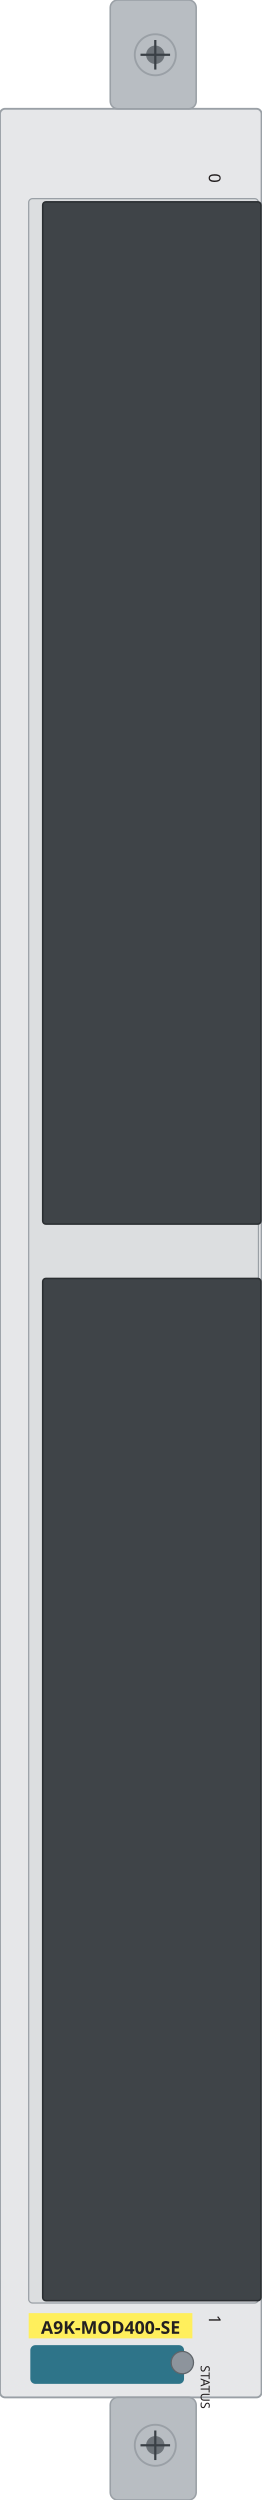
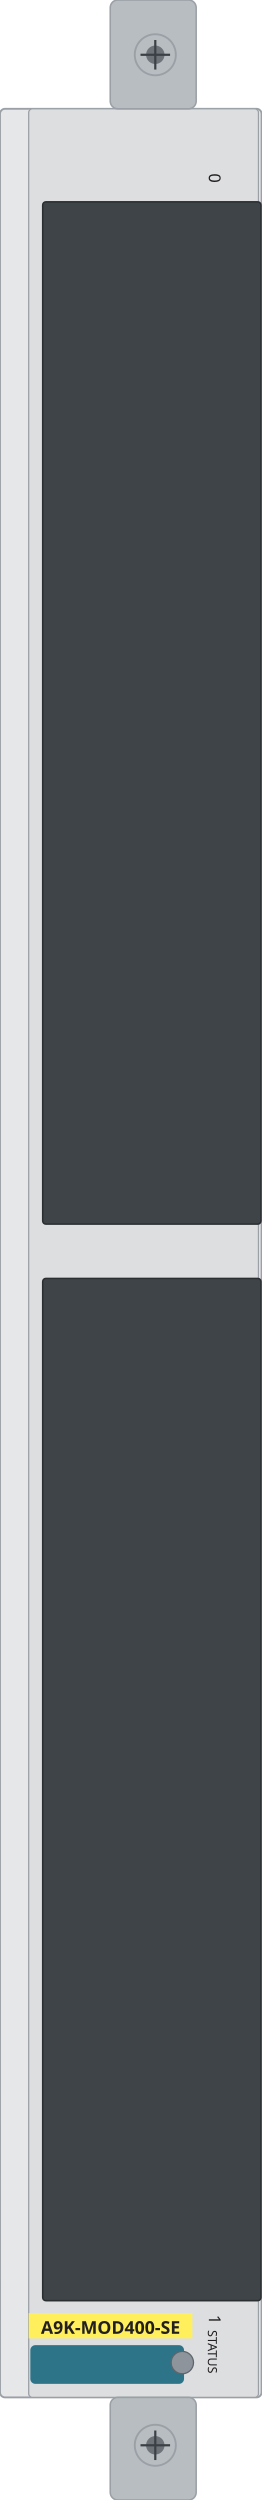
<svg xmlns="http://www.w3.org/2000/svg" width="41.4mm" height="395.7mm" viewBox="0 0 41.4 395.7">
  <rect id="plate" x="0" y="17.22" width="41.4" height="362.24" rx="0.8" fill="#e6e7e9" stroke="#9aa0a6" stroke-width="0.3" />
-   <rect x="4.54" y="31.44" width="36.37" height="333.08" rx="0.6" fill="#dcdee0" stroke="#9aa0a6" stroke-width="0.2" />
+   <rect x="4.54" y="17.22" width="36.37" height="362.24" rx="0.6" fill="#dcdee0" stroke="#9aa0a6" stroke-width="0.2" />
  <rect id="bay-0" x="6.76" y="31.95" width="34.54" height="161.8" rx="0.5" fill="#3f4448" stroke="#2a2e31" stroke-width="0.25" />
  <rect id="bay-1" x="6.76" y="202.35" width="34.54" height="161.8" rx="0.5" fill="#3f4448" stroke="#2a2e31" stroke-width="0.25" />
  <rect x="17.45" y="0" width="13.6" height="17.22" rx="1.2" fill="#b8bdc2" stroke="#9aa0a6" stroke-width="0.25" />
  <rect x="17.45" y="379.46" width="13.6" height="16.24" rx="1.2" fill="#b8bdc2" stroke="#9aa0a6" stroke-width="0.25" />
  <g>
    <circle cx="24.58" cy="8.67" r="3.25" fill="#b8bdc2" stroke="#9aa0a6" stroke-width="0.3" />
    <circle cx="24.58" cy="8.67" r="1.46" fill="#6d7379" />
    <path d="M 22.24 8.67 H 26.92 M 24.58 6.33 V 11.01" stroke="#3a4046" stroke-width="0.35" fill="none" />
  </g>
  <g>
    <circle cx="24.58" cy="387.04" r="3.25" fill="#b8bdc2" stroke="#9aa0a6" stroke-width="0.3" />
    <circle cx="24.58" cy="387.04" r="1.46" fill="#6d7379" />
    <path d="M 22.24 387.04 H 26.92 M 24.58 384.7 V 389.38" stroke="#3a4046" stroke-width="0.35" fill="none" />
  </g>
  <rect x="4.8" y="371.19" width="24.33" height="6.13" rx="0.8" fill="#2e7489" />
  <circle id="status" cx="28.86" cy="373.95" r="1.77" fill="var(--led-color, #8d949c)" stroke="#5f6469" stroke-width="0.2" />
  <g id="silkscreen">
    <rect x="4.54" y="366.12" width="25.91" height="4.0" fill="#ffef5c" />
    <text x="17.5" y="369.4" font-family="sans-serif" font-size="2.8" font-weight="bold" text-anchor="middle" fill="#231f20">A9K-MOD400-SE</text>
-     <text x="31.76" y="374.38" transform="rotate(90 31.76 374.38)" font-family="sans-serif" font-size="2.0" fill="#231f20">STATUS</text>
+     <text x="32.9" y="368.8" transform="rotate(90 32.9 368.8)" font-family="sans-serif" font-size="2.0" fill="#231f20">STATUS</text>
    <text x="33.06" y="27.45" transform="rotate(90 33.06 27.45)" font-family="sans-serif" font-size="2.6" fill="#231f20">0</text>
    <text x="33.06" y="366.39" transform="rotate(90 33.06 366.39)" font-family="sans-serif" font-size="2.6" fill="#231f20">1</text>
  </g>
</svg>
